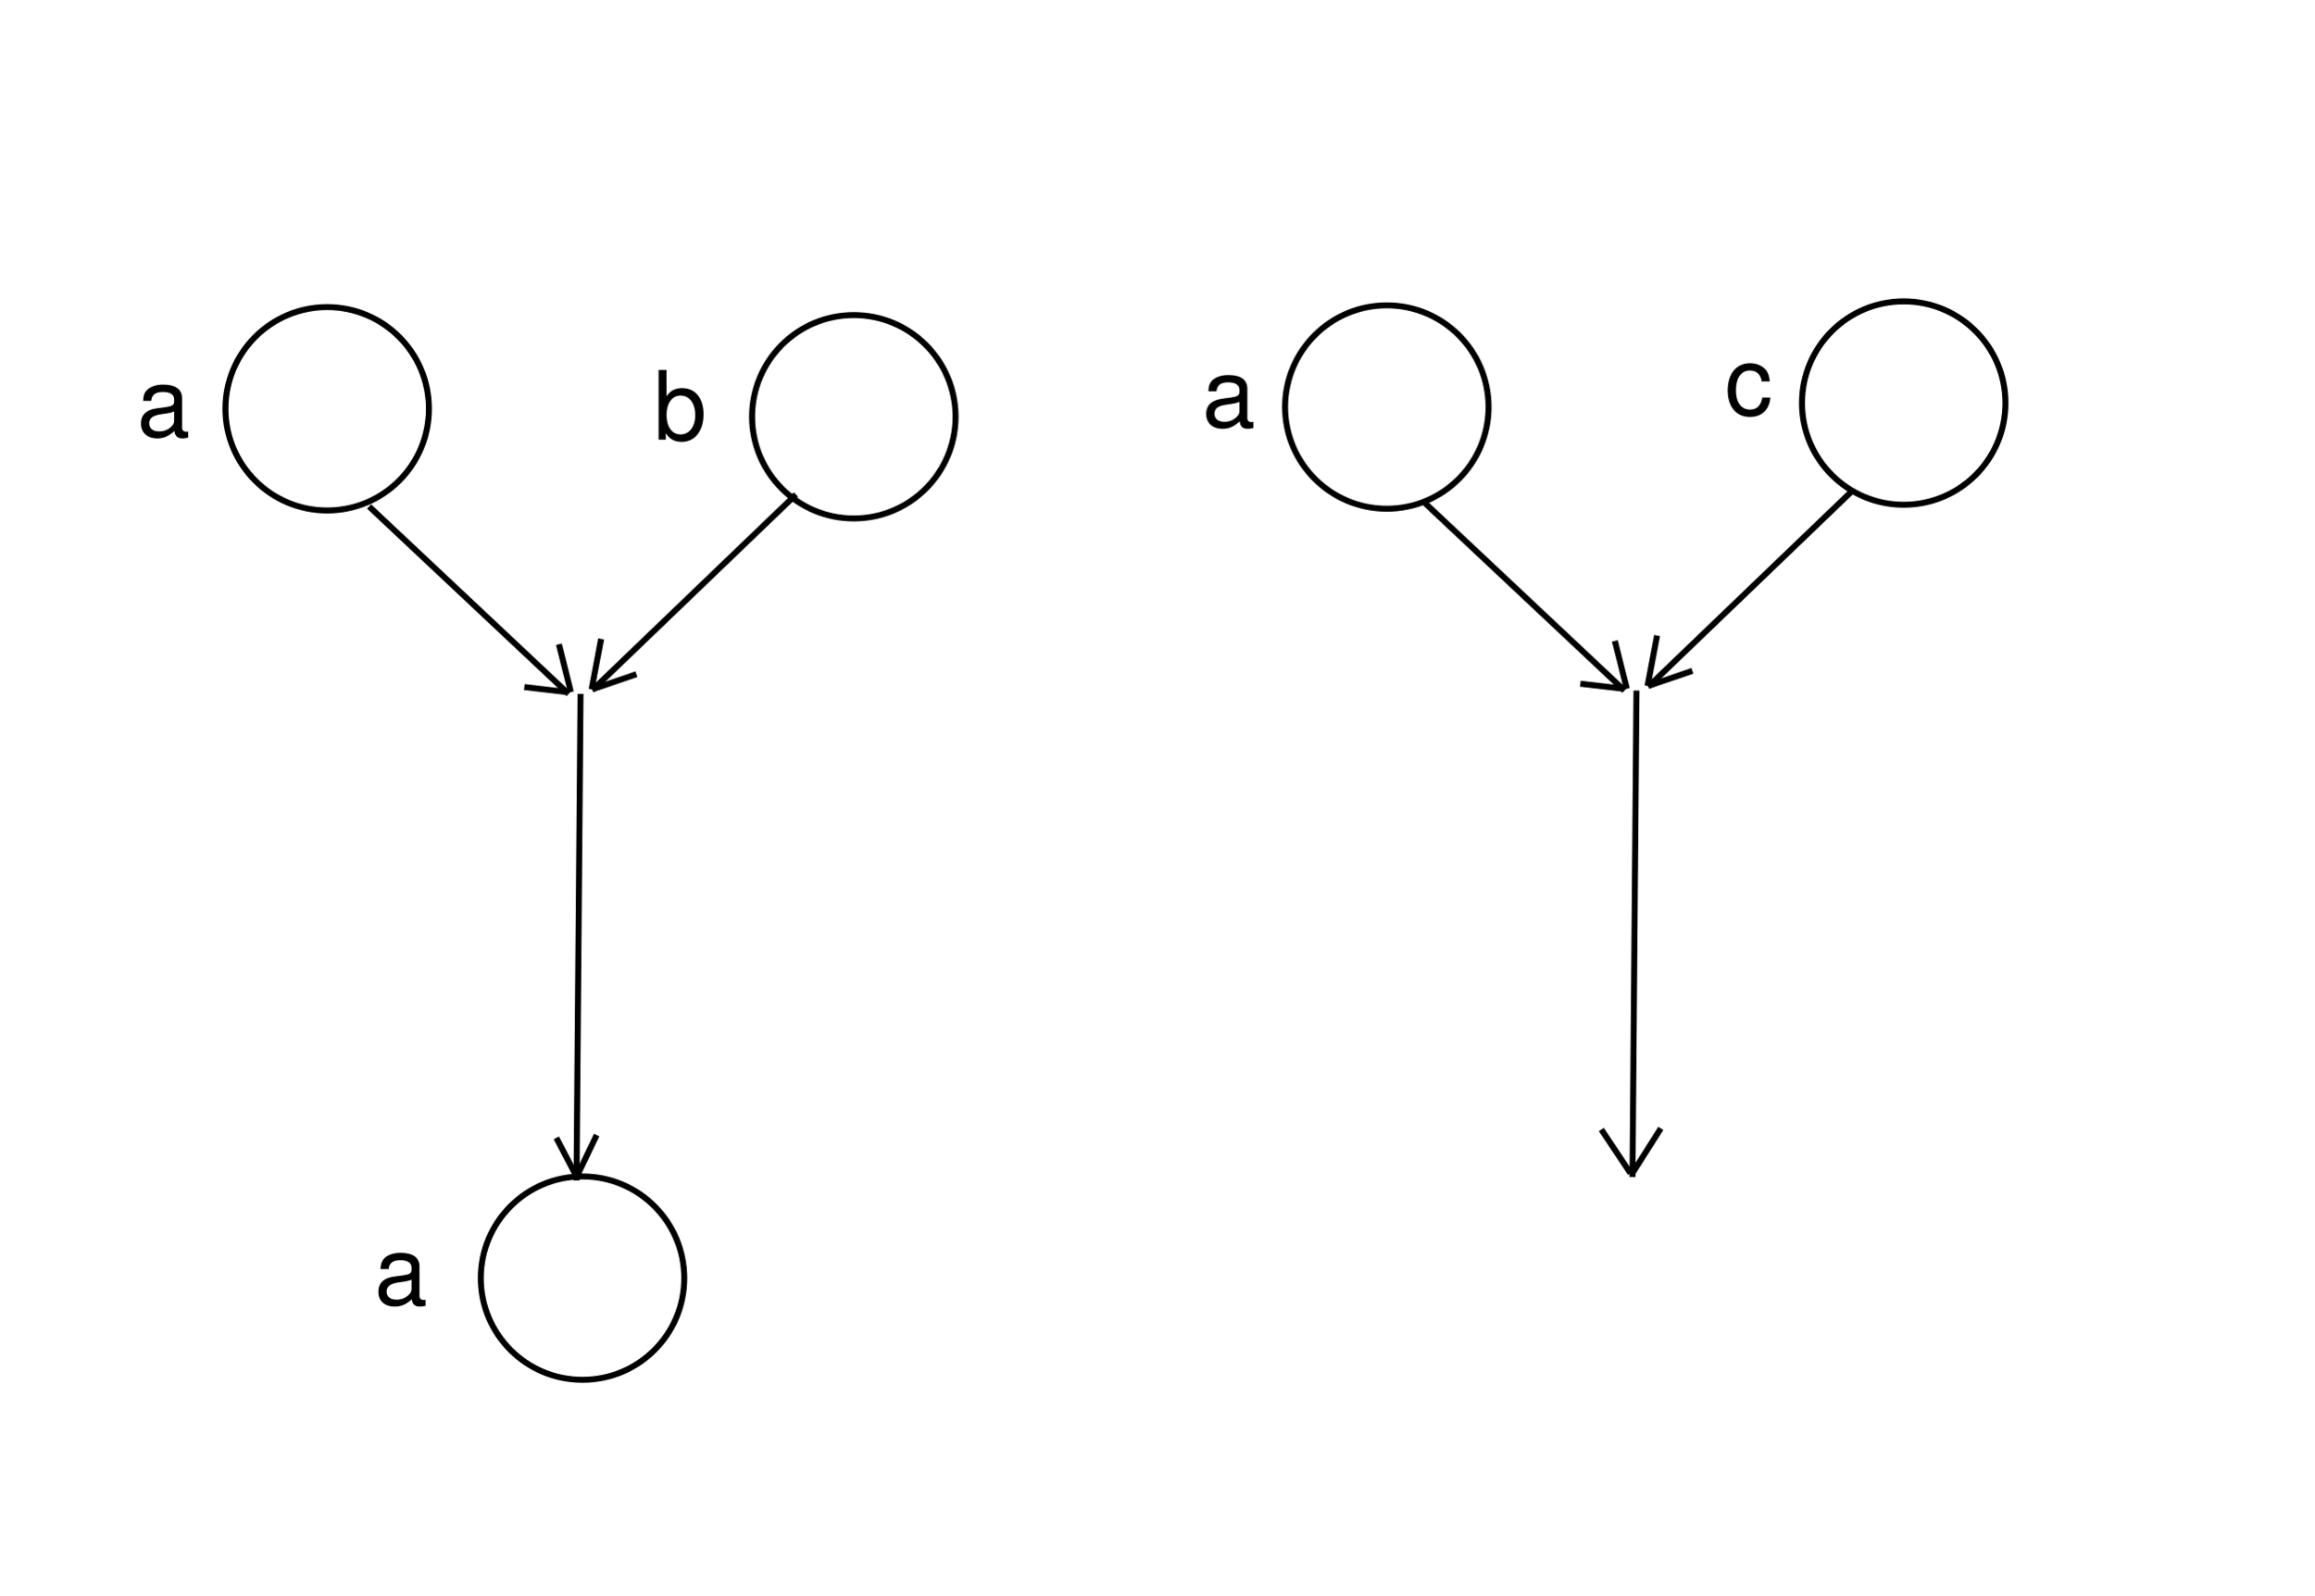
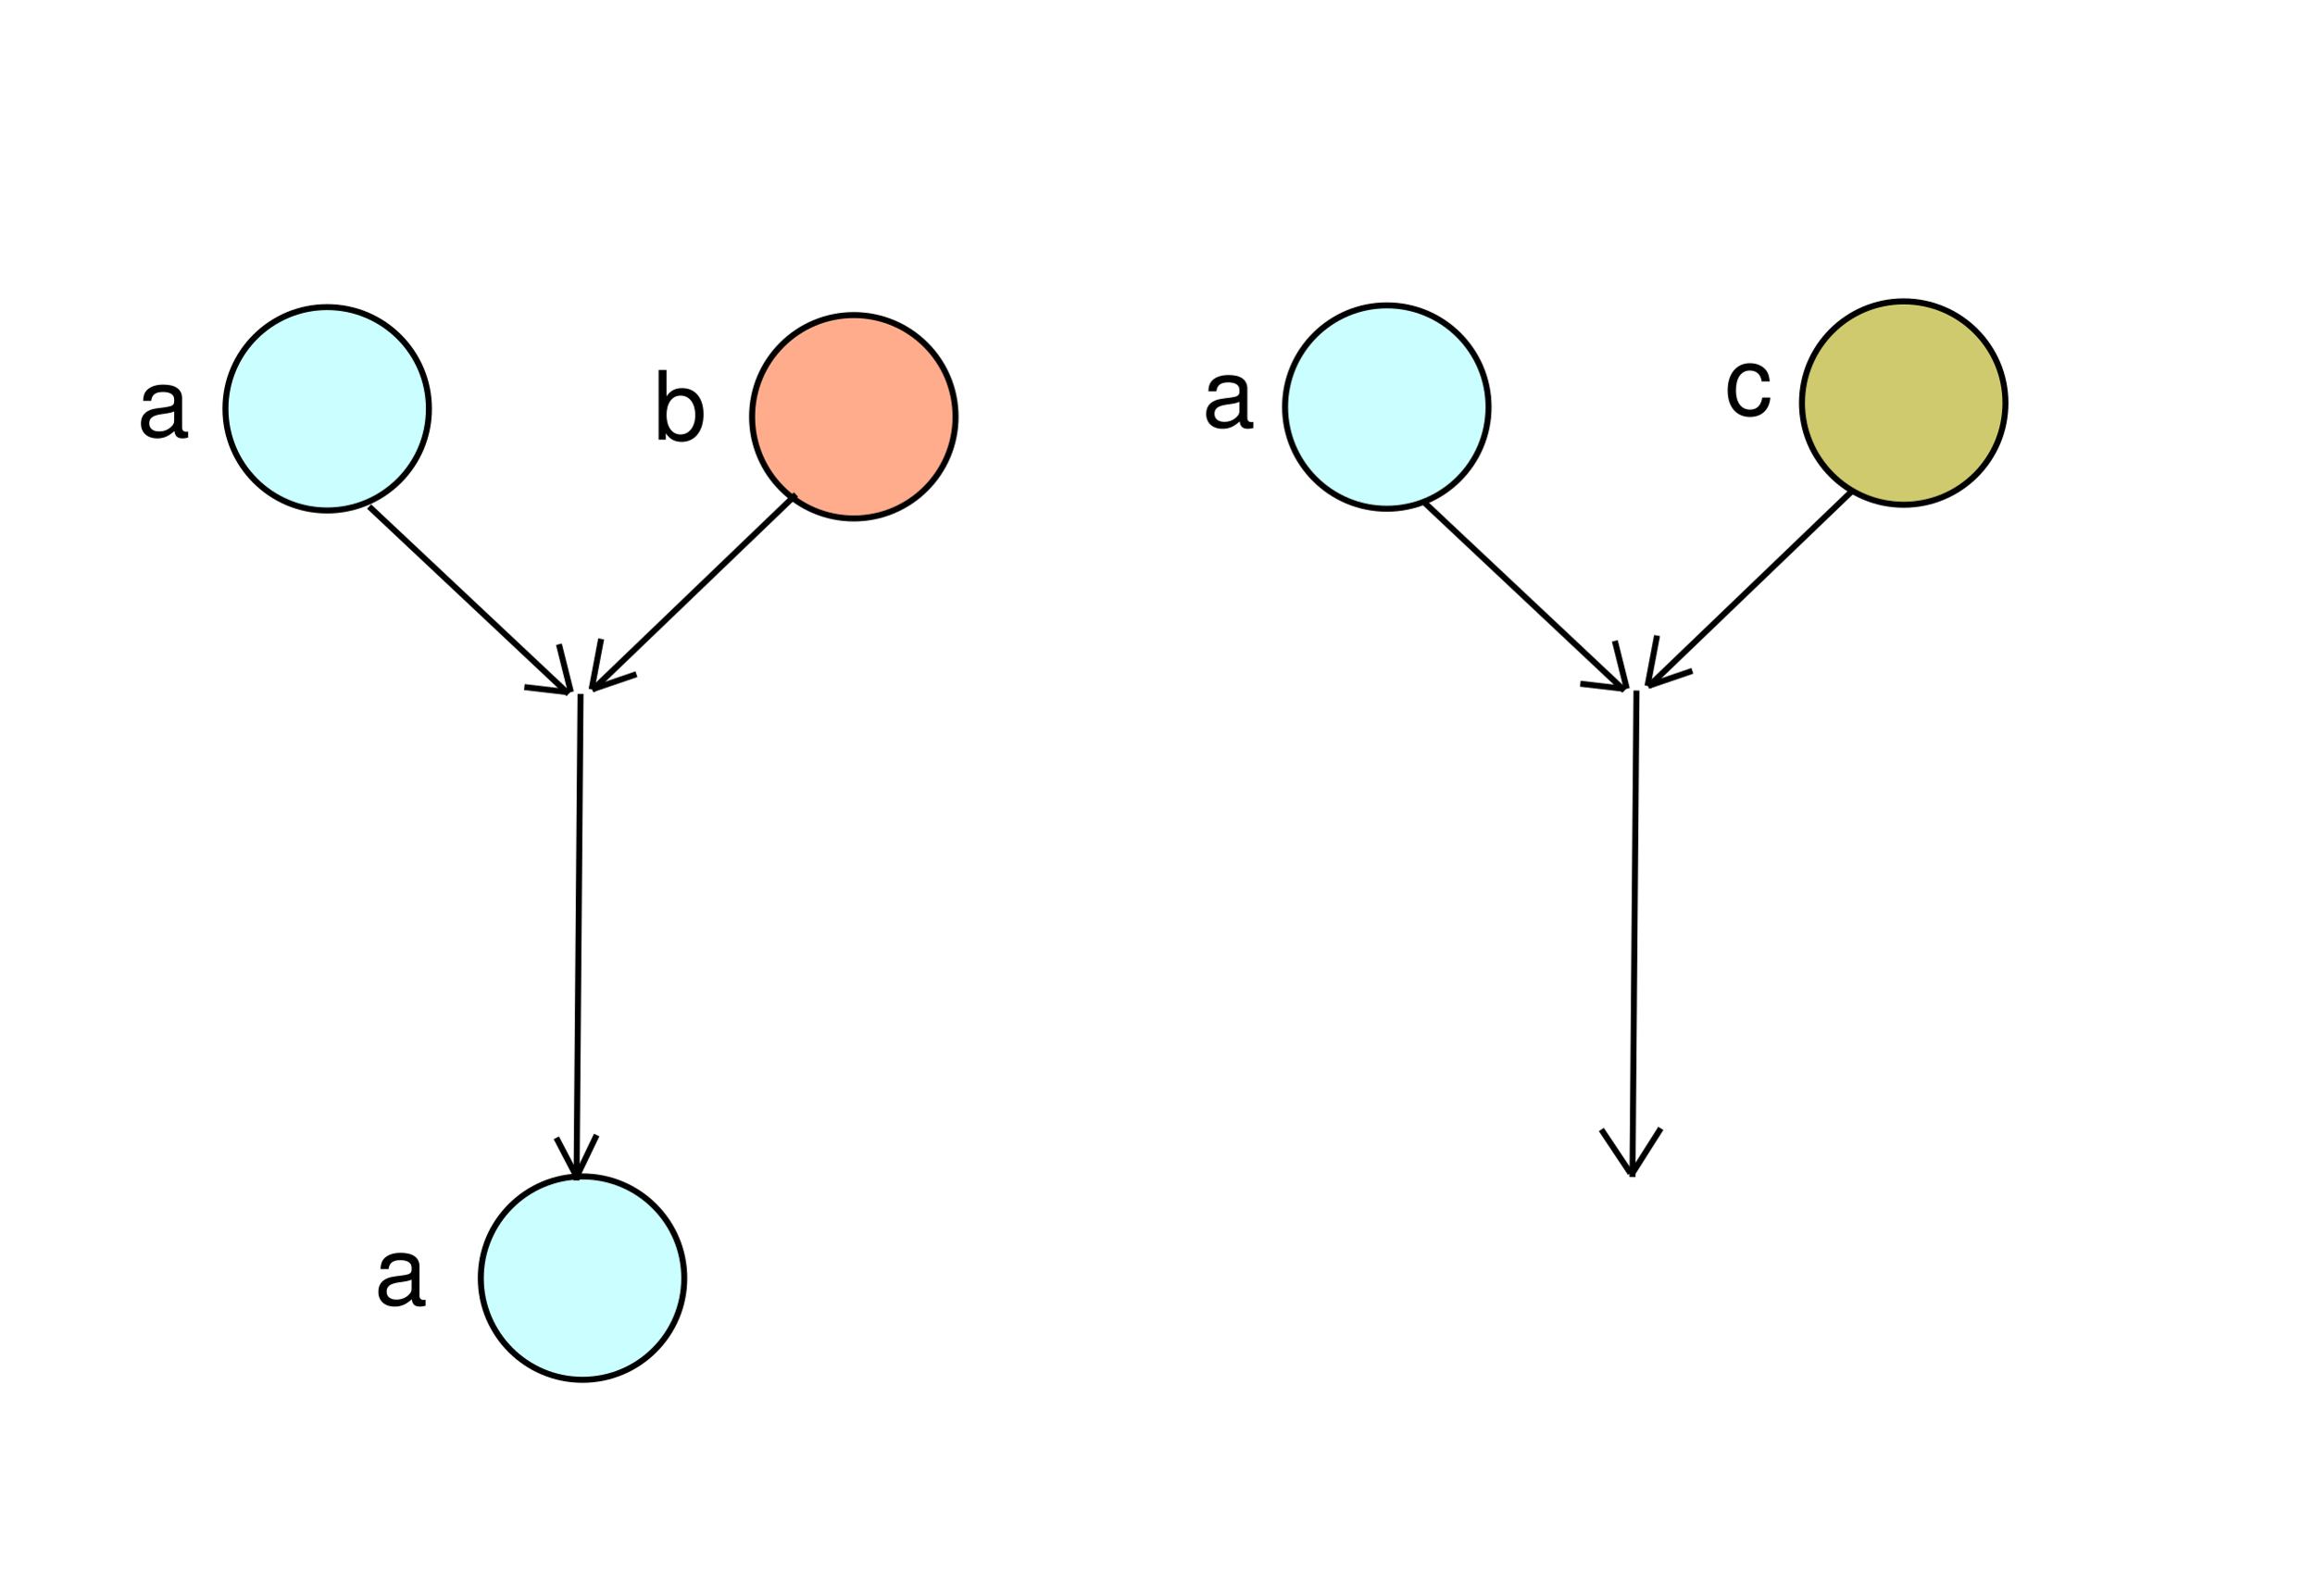
<svg xmlns="http://www.w3.org/2000/svg" width="580" height="400">
  <g>
-     <rect fill="#fff" id="canvas_background" height="402" width="582" y="-1" x="-1" />
-     <g display="none" overflow="visible" y="0" x="0" height="100%" width="100%" id="canvasGrid">
-       <rect fill="url(#gridpattern)" stroke-width="0" y="0" x="0" height="100%" width="100%" />
+     <rect x="-1" y="-1" width="582" height="402" id="canvas_background" fill="#fff" />
+     <g id="canvasGrid" display="none">
+       <rect id="svg_3" width="100%" height="100%" x="0" y="0" stroke-width="0" fill="url(#gridpattern)" />
    </g>
  </g>
  <g>
-     <ellipse ry="25.5" rx="25.5" id="svg_1" cy="102.5" cx="82" stroke-width="1.5" stroke="#000" fill="#fff" />
-     <text xml:space="preserve" text-anchor="start" font-family="Helvetica, Arial, sans-serif" font-size="24" id="svg_2" y="109.375" x="34.31" stroke-width="0" stroke="#000" fill="#000000">a</text>
-     <ellipse ry="25.5" rx="25.5" id="svg_7" cy="320.5" cx="146" stroke-width="1.5" stroke="#000" fill="#fff" />
-     <text xml:space="preserve" text-anchor="start" font-family="Helvetica, Arial, sans-serif" font-size="24" id="svg_8" y="327.094" x="93.81" stroke-width="0" stroke="#000" fill="#000000">a</text>
-     <ellipse ry="25.5" rx="25.5" id="svg_4" cy="104.5" cx="214" stroke-width="1.5" stroke="#000" fill="#fff" />
-     <text xml:space="preserve" text-anchor="start" font-family="Helvetica, Arial, sans-serif" font-size="24" id="svg_5" y="110.25" x="163.779" stroke-width="0" stroke="#000" fill="#000000">b</text>
-     <ellipse ry="25.5" rx="25.5" id="svg_11" cy="102.063" cx="347.594" stroke-width="1.5" stroke="#000" fill="#fff" />
-     <text xml:space="preserve" text-anchor="start" font-family="Helvetica, Arial, sans-serif" font-size="24" id="svg_12" y="106.969" x="301.31" stroke-width="0" stroke="#000" fill="#000000">a</text>
-     <ellipse ry="25.5" rx="25.5" id="svg_14" cy="101.063" cx="477.156" stroke-width="1.5" stroke="#000" fill="#fff" />
-     <text xml:space="preserve" text-anchor="start" font-family="Helvetica, Arial, sans-serif" font-size="24" id="svg_15" y="104" x="432.279" stroke-width="0" stroke="#000" fill="#000000">c</text>
-     <line stroke-linecap="null" stroke-linejoin="null" id="svg_27" y2="295.009" x2="144.486" y1="285.32" x1="139.431" fill-opacity="null" stroke-opacity="null" stroke-width="1.5" stroke="#000" fill="none" />
-     <line stroke-linecap="null" stroke-linejoin="null" id="svg_28" y2="294.588" x2="144.766" y1="284.618" x1="149.54" fill-opacity="null" stroke-opacity="null" stroke-width="1.5" stroke="#000" fill="none" />
+     <ellipse fill="#CBFFFF" stroke="#000" stroke-width="1.5" cx="82" cy="102.5" id="svg_1" rx="25.5" ry="25.5" />
+     <text fill="#000000" stroke="#000" stroke-width="0" x="34.31" y="109.375" id="svg_2" font-size="24" font-family="Helvetica, Arial, sans-serif" text-anchor="start" xml:space="preserve">a</text>
+     <ellipse fill="#CBFFFF" stroke="#000" stroke-width="1.5" cx="146" cy="320.5" id="svg_7" rx="25.5" ry="25.5" />
+     <text fill="#000000" stroke="#000" stroke-width="0" x="93.81" y="327.094" id="svg_8" font-size="24" font-family="Helvetica, Arial, sans-serif" text-anchor="start" xml:space="preserve">a</text>
+     <ellipse fill="#FFAC8D" stroke="#000" stroke-width="1.5" cx="214" cy="104.5" id="svg_4" rx="25.5" ry="25.5" />
+     <text fill="#000000" stroke="#000" stroke-width="0" x="163.779" y="110.25" id="svg_5" font-size="24" font-family="Helvetica, Arial, sans-serif" text-anchor="start" xml:space="preserve">b</text>
+     <ellipse fill="#CBFFFF" stroke="#000" stroke-width="1.5" cx="347.594" cy="102.063" id="svg_11" rx="25.5" ry="25.5" />
+     <text fill="#000000" stroke="#000" stroke-width="0" x="301.31" y="106.969" id="svg_12" font-size="24" font-family="Helvetica, Arial, sans-serif" text-anchor="start" xml:space="preserve">a</text>
+     <ellipse fill="#CFCA6D" stroke="#000" stroke-width="1.5" cx="477.156" cy="101.063" id="svg_14" rx="25.5" ry="25.5" />
+     <text fill="#000000" stroke="#000" stroke-width="0" x="432.279" y="104" id="svg_15" font-size="24" font-family="Helvetica, Arial, sans-serif" text-anchor="start" xml:space="preserve">c</text>
+     <line fill="none" stroke="#000" stroke-width="1.5" stroke-opacity="null" fill-opacity="null" x1="139.431" y1="285.32" x2="144.486" y2="295.009" id="svg_27" stroke-linejoin="null" stroke-linecap="null" />
+     <line fill="none" stroke="#000" stroke-width="1.5" stroke-opacity="null" fill-opacity="null" x1="149.54" y1="284.618" x2="144.766" y2="294.588" id="svg_28" stroke-linejoin="null" stroke-linecap="null" />
    <g id="svg_29">
-       <line stroke-linecap="null" stroke-linejoin="null" id="svg_18" y2="174" x2="142.5" y1="127" x1="92.5" fill-opacity="null" stroke-opacity="null" stroke-width="1.5" stroke="#000" fill="none" />
-       <line stroke="#000" stroke-linecap="null" stroke-linejoin="null" id="svg_19" y2="173" x2="148.5" y1="124" x1="199.5" fill-opacity="null" stroke-opacity="null" stroke-width="1.5" fill="none" />
-       <line stroke-linecap="null" stroke-linejoin="null" id="svg_20" y2="174" x2="145.5" y1="296" x1="144.5" fill-opacity="null" stroke-opacity="null" stroke-width="1.5" stroke="#000" fill="none" />
-       <line stroke-linecap="null" stroke-linejoin="null" id="svg_23" y2="161.545" x2="140.079" y1="173.545" x1="143.079" fill-opacity="null" stroke-opacity="null" stroke-width="1.5" stroke="#000" fill="none" />
-       <line stroke-linecap="null" stroke-linejoin="null" id="svg_24" y2="173.551" x2="142.239" y1="172.287" x1="131.427" fill-opacity="null" stroke-opacity="null" stroke-width="1.5" stroke="#000" fill="none" />
-       <line stroke-linecap="null" stroke-linejoin="null" id="svg_25" y2="172.849" x2="148.277" y1="160.212" x1="150.664" fill-opacity="null" stroke-opacity="null" stroke-width="1.5" stroke="#000" fill="none" />
-       <line stroke-linecap="null" stroke-linejoin="null" id="svg_26" y2="172.849" x2="148.417" y1="169.058" x1="159.51" fill-opacity="null" stroke-opacity="null" stroke-width="1.5" stroke="#000" fill="none" />
+       <line fill="none" stroke="#000" stroke-width="1.5" stroke-opacity="null" fill-opacity="null" x1="92.5" y1="127" x2="142.5" y2="174" id="svg_18" stroke-linejoin="null" stroke-linecap="null" />
+       <line fill="none" stroke-width="1.5" stroke-opacity="null" fill-opacity="null" x1="199.5" y1="124" x2="148.5" y2="173" id="svg_19" stroke-linejoin="null" stroke-linecap="null" stroke="#000" />
+       <line fill="none" stroke="#000" stroke-width="1.5" stroke-opacity="null" fill-opacity="null" x1="144.5" y1="296" x2="145.5" y2="174" id="svg_20" stroke-linejoin="null" stroke-linecap="null" />
+       <line fill="none" stroke="#000" stroke-width="1.5" stroke-opacity="null" fill-opacity="null" x1="143.079" y1="173.545" x2="140.079" y2="161.545" id="svg_23" stroke-linejoin="null" stroke-linecap="null" />
+       <line fill="none" stroke="#000" stroke-width="1.5" stroke-opacity="null" fill-opacity="null" x1="131.427" y1="172.287" x2="142.239" y2="173.551" id="svg_24" stroke-linejoin="null" stroke-linecap="null" />
+       <line fill="none" stroke="#000" stroke-width="1.5" stroke-opacity="null" fill-opacity="null" x1="150.664" y1="160.212" x2="148.277" y2="172.849" id="svg_25" stroke-linejoin="null" stroke-linecap="null" />
+       <line fill="none" stroke="#000" stroke-width="1.5" stroke-opacity="null" fill-opacity="null" x1="159.51" y1="169.058" x2="148.417" y2="172.849" id="svg_26" stroke-linejoin="null" stroke-linecap="null" />
    </g>
    <g id="svg_37">
-       <line stroke-linecap="null" stroke-linejoin="null" id="svg_30" y2="173.156" x2="407.172" y1="126.156" x1="357.172" fill-opacity="null" stroke-opacity="null" stroke-width="1.5" stroke="#000" fill="none" />
-       <line stroke="#000" stroke-linecap="null" stroke-linejoin="null" id="svg_31" y2="172.156" x2="413.172" y1="123.156" x1="464.172" fill-opacity="null" stroke-opacity="null" stroke-width="1.5" fill="none" />
-       <line stroke-linecap="null" stroke-linejoin="null" id="svg_32" y2="173.156" x2="410.172" y1="295.156" x1="409.172" fill-opacity="null" stroke-opacity="null" stroke-width="1.5" stroke="#000" fill="none" />
-       <line stroke-linecap="null" stroke-linejoin="null" id="svg_33" y2="160.701" x2="404.75" y1="172.701" x1="407.75" fill-opacity="null" stroke-opacity="null" stroke-width="1.5" stroke="#000" fill="none" />
-       <line stroke-linecap="null" stroke-linejoin="null" id="svg_34" y2="172.707" x2="406.91" y1="171.444" x1="396.099" fill-opacity="null" stroke-opacity="null" stroke-width="1.5" stroke="#000" fill="none" />
-       <line stroke-linecap="null" stroke-linejoin="null" id="svg_35" y2="172.005" x2="412.948" y1="159.368" x1="415.335" fill-opacity="null" stroke-opacity="null" stroke-width="1.5" stroke="#000" fill="none" />
-       <line stroke-linecap="null" stroke-linejoin="null" id="svg_36" y2="172.005" x2="413.089" y1="168.214" x1="424.181" fill-opacity="null" stroke-opacity="null" stroke-width="1.5" stroke="#000" fill="none" />
+       <line fill="none" stroke="#000" stroke-width="1.5" stroke-opacity="null" fill-opacity="null" x1="357.172" y1="126.156" x2="407.172" y2="173.156" id="svg_30" stroke-linejoin="null" stroke-linecap="null" />
+       <line fill="none" stroke-width="1.5" stroke-opacity="null" fill-opacity="null" x1="464.172" y1="123.156" x2="413.172" y2="172.156" id="svg_31" stroke-linejoin="null" stroke-linecap="null" stroke="#000" />
+       <line fill="none" stroke="#000" stroke-width="1.5" stroke-opacity="null" fill-opacity="null" x1="409.172" y1="295.156" x2="410.172" y2="173.156" id="svg_32" stroke-linejoin="null" stroke-linecap="null" />
+       <line fill="none" stroke="#000" stroke-width="1.5" stroke-opacity="null" fill-opacity="null" x1="407.75" y1="172.701" x2="404.75" y2="160.701" id="svg_33" stroke-linejoin="null" stroke-linecap="null" />
+       <line fill="none" stroke="#000" stroke-width="1.5" stroke-opacity="null" fill-opacity="null" x1="396.099" y1="171.444" x2="406.91" y2="172.707" id="svg_34" stroke-linejoin="null" stroke-linecap="null" />
+       <line fill="none" stroke="#000" stroke-width="1.5" stroke-opacity="null" fill-opacity="null" x1="415.335" y1="159.368" x2="412.948" y2="172.005" id="svg_35" stroke-linejoin="null" stroke-linecap="null" />
+       <line fill="none" stroke="#000" stroke-width="1.5" stroke-opacity="null" fill-opacity="null" x1="424.181" y1="168.214" x2="413.089" y2="172.005" id="svg_36" stroke-linejoin="null" stroke-linecap="null" />
    </g>
-     <line stroke-linecap="null" stroke-linejoin="null" id="svg_38" y2="294.204" x2="408.68" y1="283.235" x1="401.367" fill-opacity="null" stroke-opacity="null" stroke-width="1.5" stroke="#000" fill="none" />
-     <line stroke-linecap="null" stroke-linejoin="null" id="svg_39" y2="294.486" x2="408.961" y1="282.954" x1="416.274" fill-opacity="null" stroke-opacity="null" stroke-width="1.5" stroke="#000" fill="none" />
+     <line fill="none" stroke="#000" stroke-width="1.5" stroke-opacity="null" fill-opacity="null" x1="401.367" y1="283.235" x2="408.68" y2="294.204" id="svg_38" stroke-linejoin="null" stroke-linecap="null" />
+     <line fill="none" stroke="#000" stroke-width="1.5" stroke-opacity="null" fill-opacity="null" x1="416.274" y1="282.954" x2="408.961" y2="294.486" id="svg_39" stroke-linejoin="null" stroke-linecap="null" />
  </g>
</svg>
